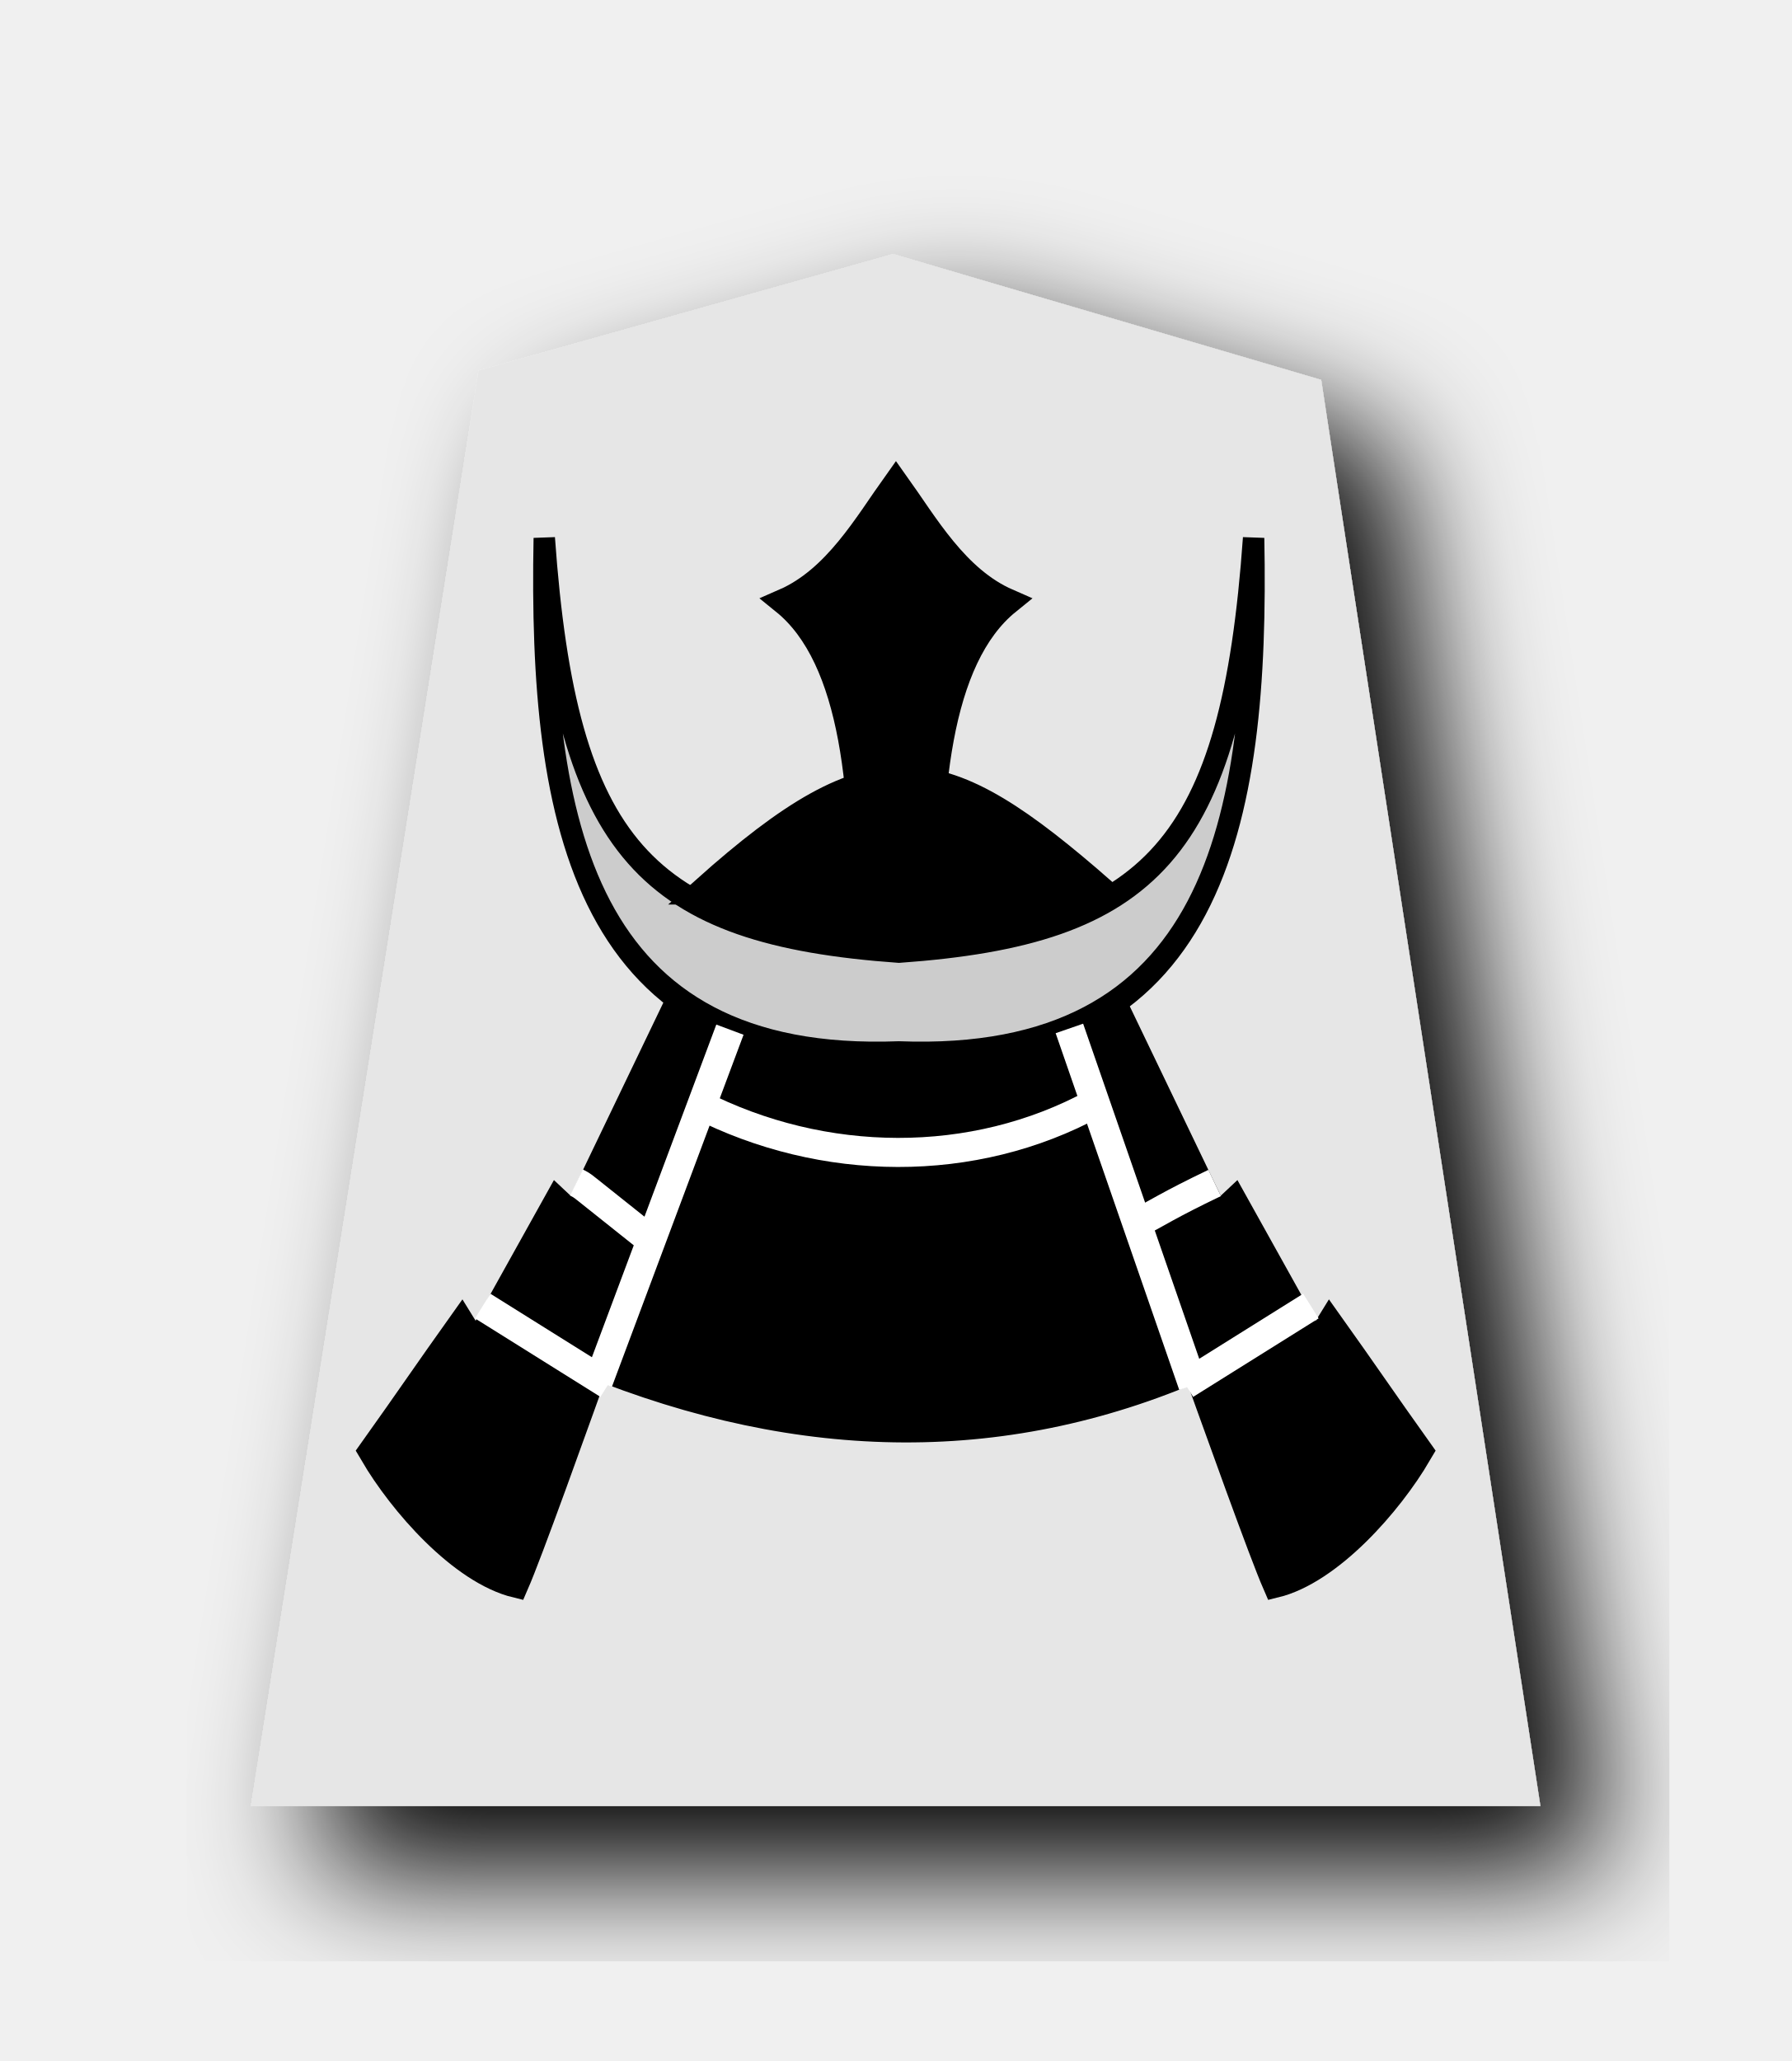
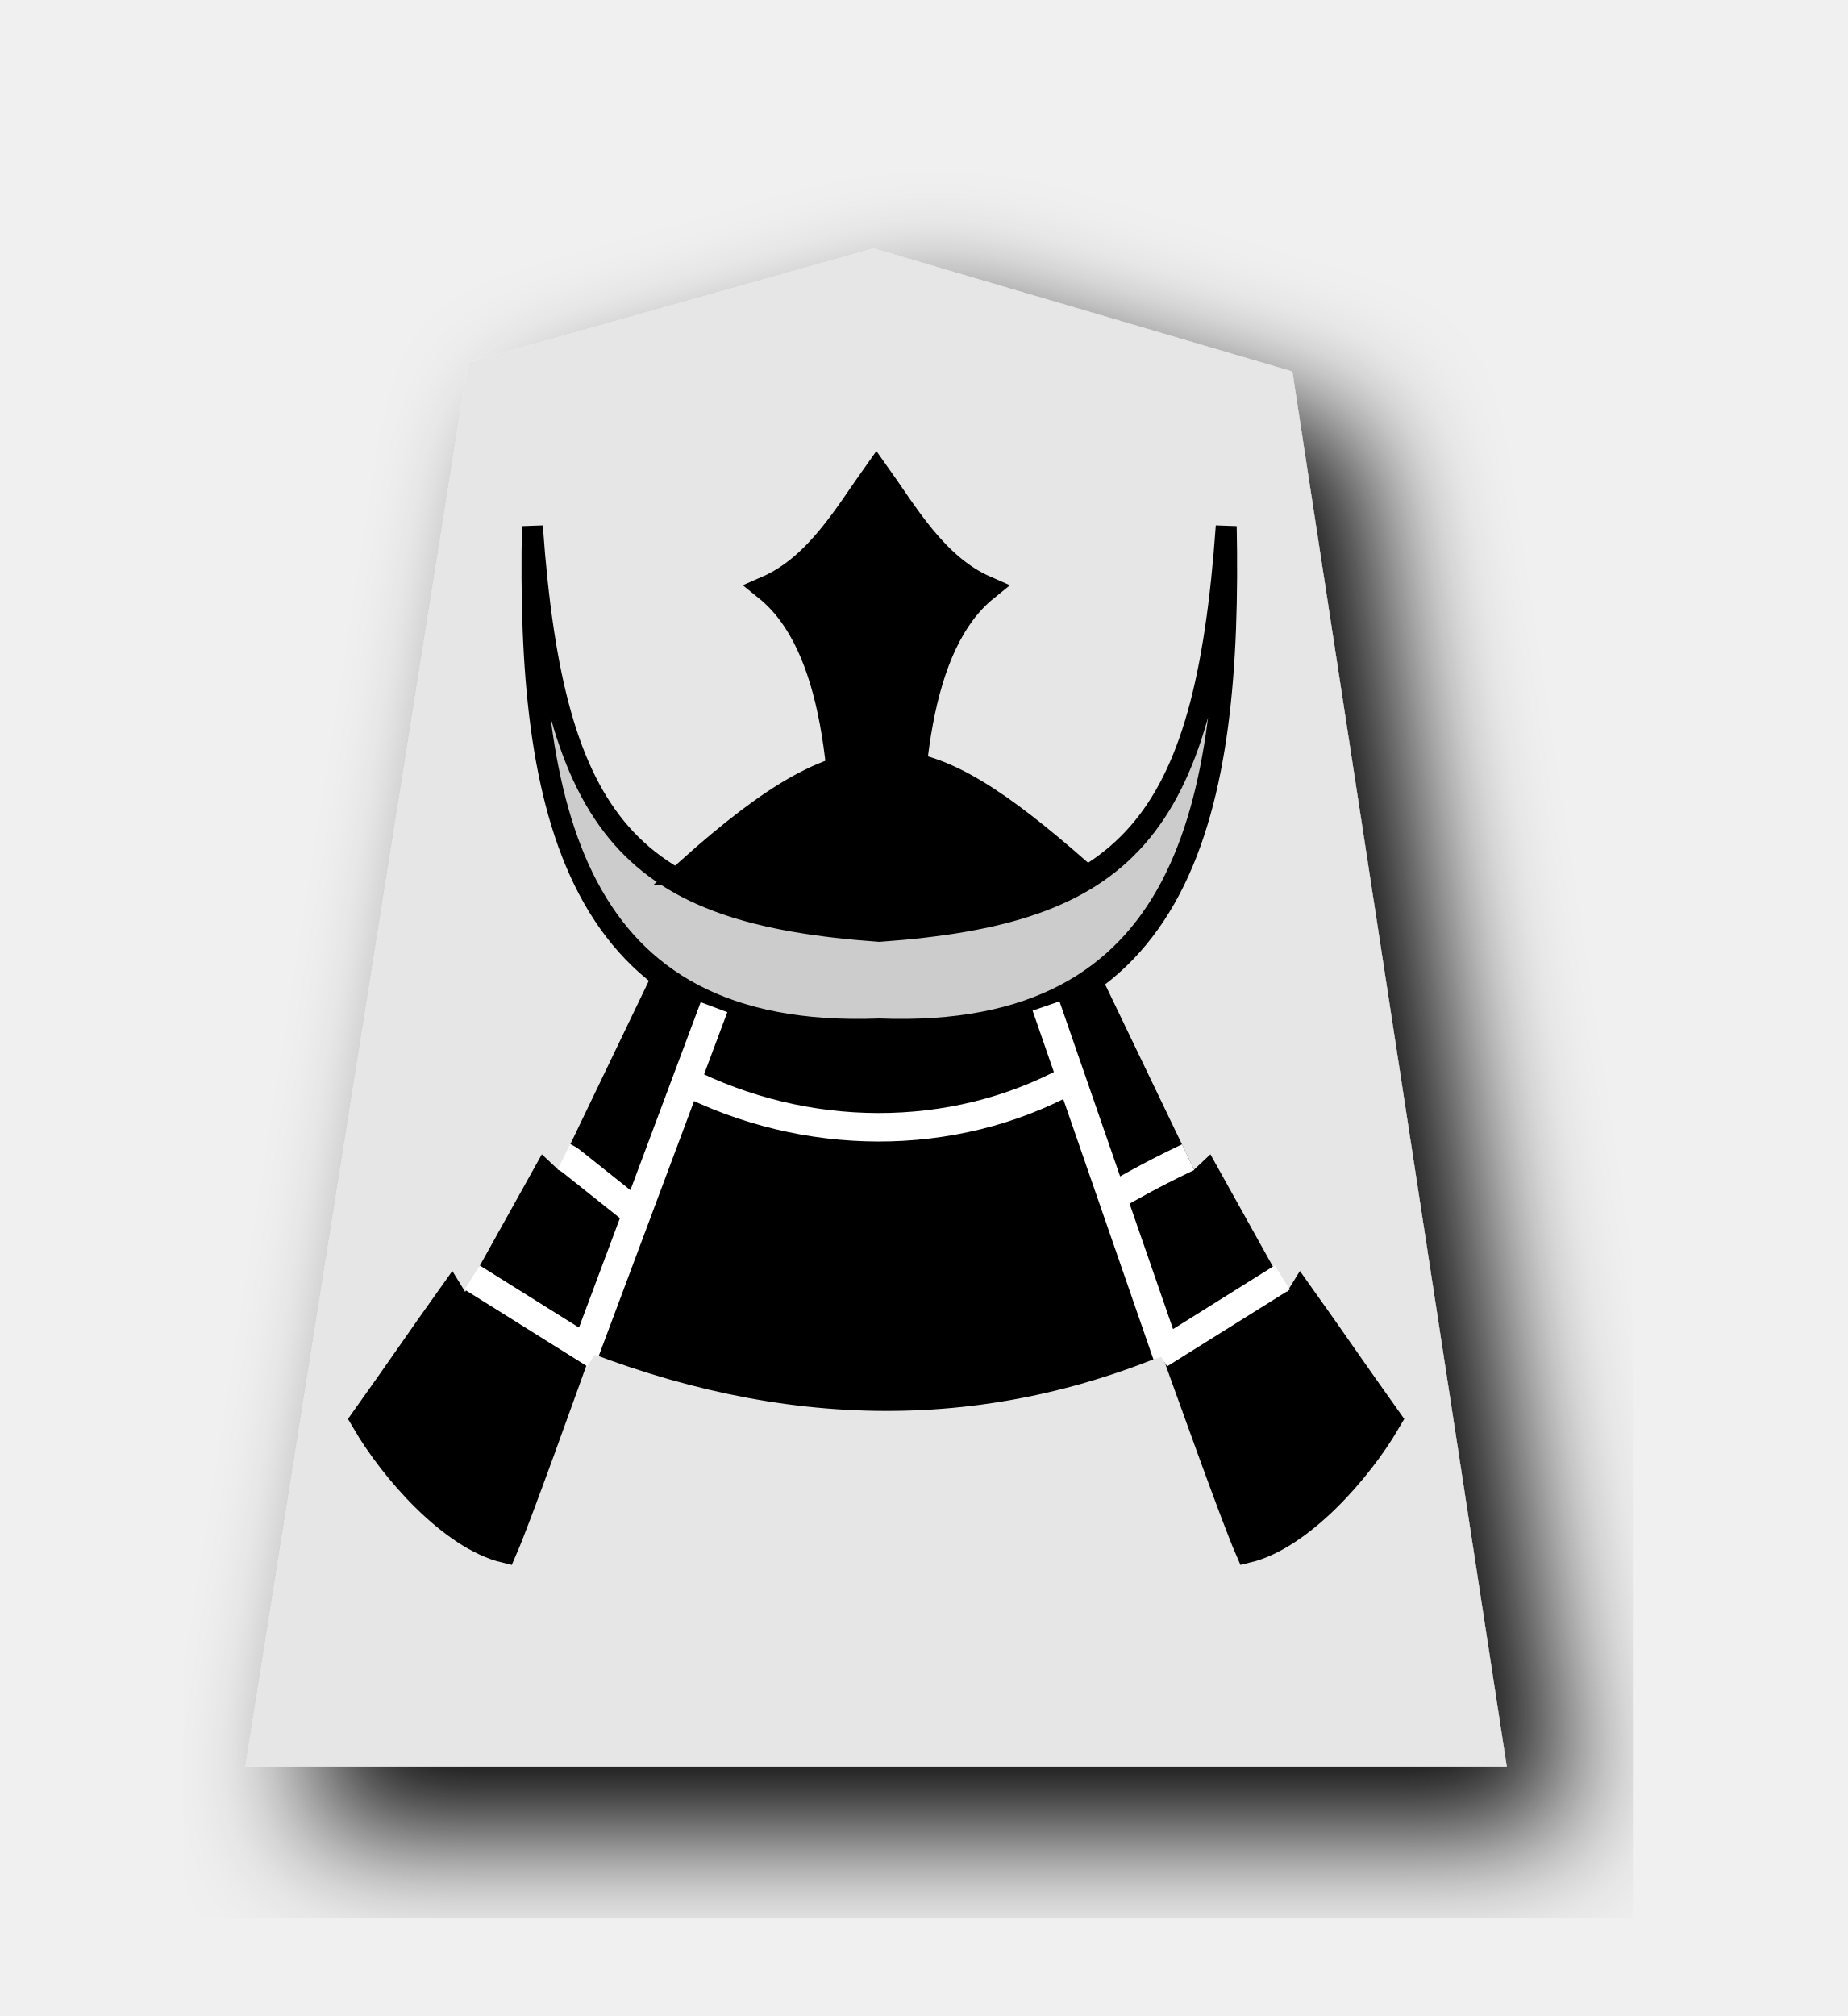
- <svg xmlns="http://www.w3.org/2000/svg" id="svg1717" version="1.1" height="60" width="52.157">
+ <svg xmlns="http://www.w3.org/2000/svg" id="svg1717" version="1.1" width="55" height="60">
  <defs id="defs1721">
    <filter id="drop-shadow-5">
      <feGaussianBlur id="feGaussianBlur5056-6" stdDeviation="2" result="blur" in="SourceAlpha" />
      <feOffset id="feOffset5058-2" dy="2" dx="2" result="offsetBlur" />
      <feBlend id="feBlend5060-8" mode="normal" in2="offsetBlur" in="SourceGraphic" />
    </filter>
  </defs>
  <filter id="drop-shadow">
    <feGaussianBlur id="feGaussianBlur1692" stdDeviation="2" result="blur" in="SourceAlpha" />
    <feOffset id="feOffset1694" dy="2" dx="2" result="offsetBlur" />
    <feBlend id="feBlend1696" mode="normal" in2="offsetBlur" in="SourceGraphic" />
  </filter>
  <g style="display:inline;fill:#dcdcdc;fill-opacity:1;filter:url(#drop-shadow-5)" id="g5079-1" transform="matrix(0.9401513,0,0,0.9401513,36.30923,1.53346)">
    <path style="fill:#e6e6e6;fill-opacity:1" id="path5063-7" d="m -10.96,6.237 -12.838,3.608 -7.051,44.45 39.934,4.74e-4 -6.79,-44.163 C -2.123,8.835 -6.544,7.532 -10.96,6.237 Z" />
  </g>
  <g style="display:inline;stroke-width:1;stroke-miterlimit:4;stroke-dasharray:none" transform="matrix(0.8466389,0,0,0.8466389,-240.9953,-43.85038)" id="g4765-8">
    <g style="stroke-width:1;stroke-miterlimit:4;stroke-dasharray:none" id="g4749-0">
      <g style="stroke-width:1;stroke-miterlimit:4;stroke-dasharray:none" transform="translate(-0.1909194)" id="g4698-6">
        <g id="g4642-5" transform="translate(31.46625,-52.3259)" style="stroke:#000000;stroke-width:1;stroke-miterlimit:4;stroke-dasharray:none">
          <path transform="matrix(0.8817882,0,0,0.8893486,33.59414,15.21736)" id="path4543-7-5" d="m 282.83,136.555 c 0.204,-5.886 -0.282,-11.142 -3.009,-13.33 2.021,-0.874 3.211,-2.979 4.365,-4.579 1.153,1.599 2.344,3.705 4.365,4.579 -2.727,2.187 -3.213,7.444 -3.009,13.33 v 4e-5 c -0.479,0.154 -0.912,0.23 -1.356,0.233 -0.444,-0.003 -0.877,-0.079 -1.356,-0.233 z" style="fill:#000000;stroke:#000000;stroke-width:1;stroke-linecap:butt;stroke-linejoin:miter;stroke-miterlimit:4;stroke-dasharray:none;stroke-opacity:1" />
          <path id="path4545-5" d="M 97.159,111.627 C 94.395,233.017 116.773,335.819 275.143,330.702 433.513,335.819 455.891,233.017 453.127,111.627 442.062,243.914 401.615,279.031 275.143,286.665 148.672,279.031 108.224,243.914 97.159,111.627 Z" style="fill:#cccccc;stroke:#000000;stroke-width:10.741;stroke-linecap:butt;stroke-linejoin:miter;stroke-miterlimit:4;stroke-dasharray:none;stroke-opacity:1" transform="matrix(0.06852995,0,0,0.08094496,265.4334,113.5891)" />
          <path id="path4555-4" d="m 166.796,305.119 -54.464,95.975 -8.754,-6.962 -40.59,61.713 -7.283,-9.989 c -17.702,21.022 -27.021,32.762 -44.724,53.783 14.216,20.56 44.129,49.69 71.961,55.397 13.293,-25.846 83.134,-195.794 102.034,-237.339 m 195.234,-12.578 54.464,95.975 8.754,-6.962 40.59,61.713 7.283,-9.989 c 17.702,21.022 27.021,32.762 44.724,53.783 -14.216,20.56 -44.129,49.69 -71.961,55.397 -13.293,-25.846 -83.134,-195.794 -102.034,-237.339" style="fill:#000000;stroke:#000000;stroke-width:13.427;stroke-linecap:butt;stroke-linejoin:miter;stroke-miterlimit:4;stroke-dasharray:none;stroke-opacity:1" transform="matrix(0.06852995,0,0,0.08094496,265.4334,113.5891)" />
          <path id="path4559-6" d="m 273.596,150.941 c 7.368,2.998 14.491,3.094 21.344,0 l -4.026,-11.426 c -4.026,1.6 -9.195,1.934 -13.229,-0.091 z" style="fill:#000000;stroke:#000000;stroke-width:0.985;stroke-linecap:butt;stroke-linejoin:miter;stroke-miterlimit:4;stroke-dasharray:none;stroke-opacity:1" />
          <path id="path4553-5" d="m 277.406,142.092 c 4.274,2.181 9.44,2.241 13.607,-0.031" style="fill:none;stroke:#ffffff;stroke-width:1;stroke-linecap:butt;stroke-linejoin:miter;stroke-miterlimit:4;stroke-dasharray:none;stroke-opacity:1" />
        </g>
        <path id="path4667-9" d="m 305.46,89.714 c 0.226,0.11 0.292,0.192 0.382,0.255 l 2.239,1.784 m 19.327,-2.022 c -1.58,0.756 -1.927,1.009 -2.891,1.514" style="fill:none;stroke:#ffffff;stroke-width:1;stroke-linecap:butt;stroke-linejoin:miter;stroke-miterlimit:4;stroke-dasharray:none;stroke-opacity:1" transform="translate(-0.7954951,2.740039)" />
        <path transform="translate(-2.069544,4.683662)" style="fill:none;stroke:#ffffff;stroke-width:1;stroke-linecap:butt;stroke-linejoin:miter;stroke-miterlimit:4;stroke-dasharray:none;stroke-opacity:1" d="m 303.51,92.019 4.314,2.699 m 24.168,-2.699 -4.314,2.699" id="path4676-2" />
        <path style="fill:none;stroke:#ffffff;stroke-width:1;stroke-linecap:butt;stroke-linejoin:miter;stroke-miterlimit:4;stroke-dasharray:none;stroke-opacity:1" d="m 305.415,99.305 4.528,-12.106 m 11.674,-0.042 4.25,12.266" id="path4684-3" />
      </g>
      <path id="path4726-6" d="m 308.939,82.397 c 5.872,-5.234 8.038,-4.799 13.62,0.085 -2.865,1.17 -3.08,1.033 -6.698,1.682 -3.343,-0.681 -2.766,-0.121 -6.921,-1.767 z" style="fill:#000000;stroke:#000000;stroke-width:1;stroke-linecap:butt;stroke-linejoin:miter;stroke-miterlimit:4;stroke-dasharray:none;stroke-opacity:1" />
    </g>
  </g>
</svg>
